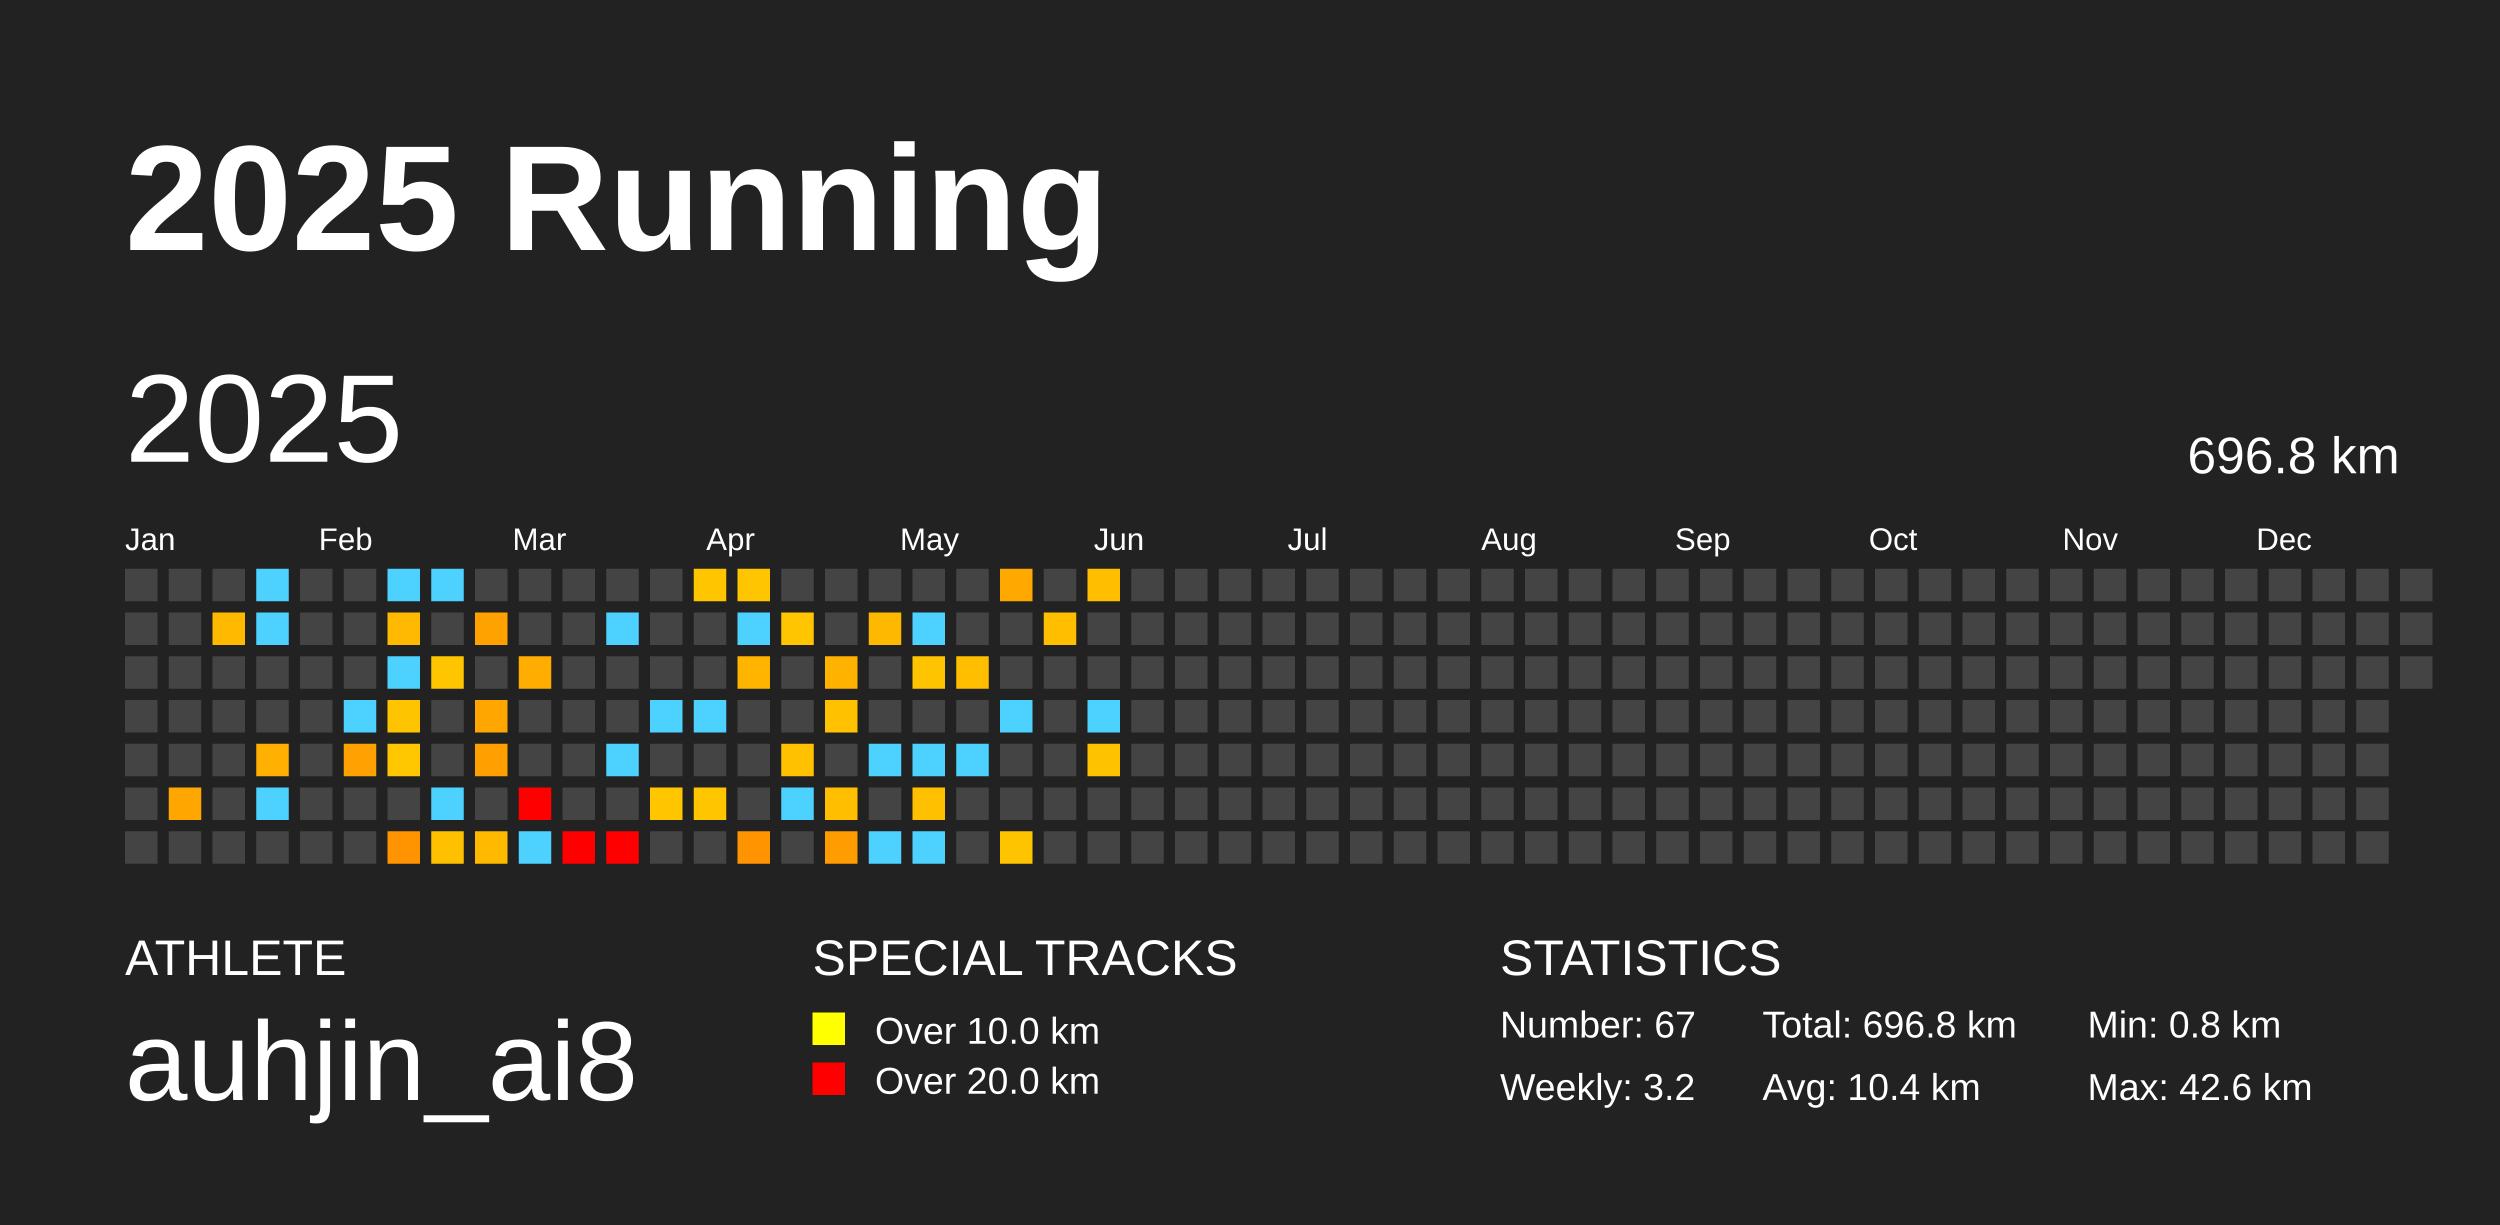
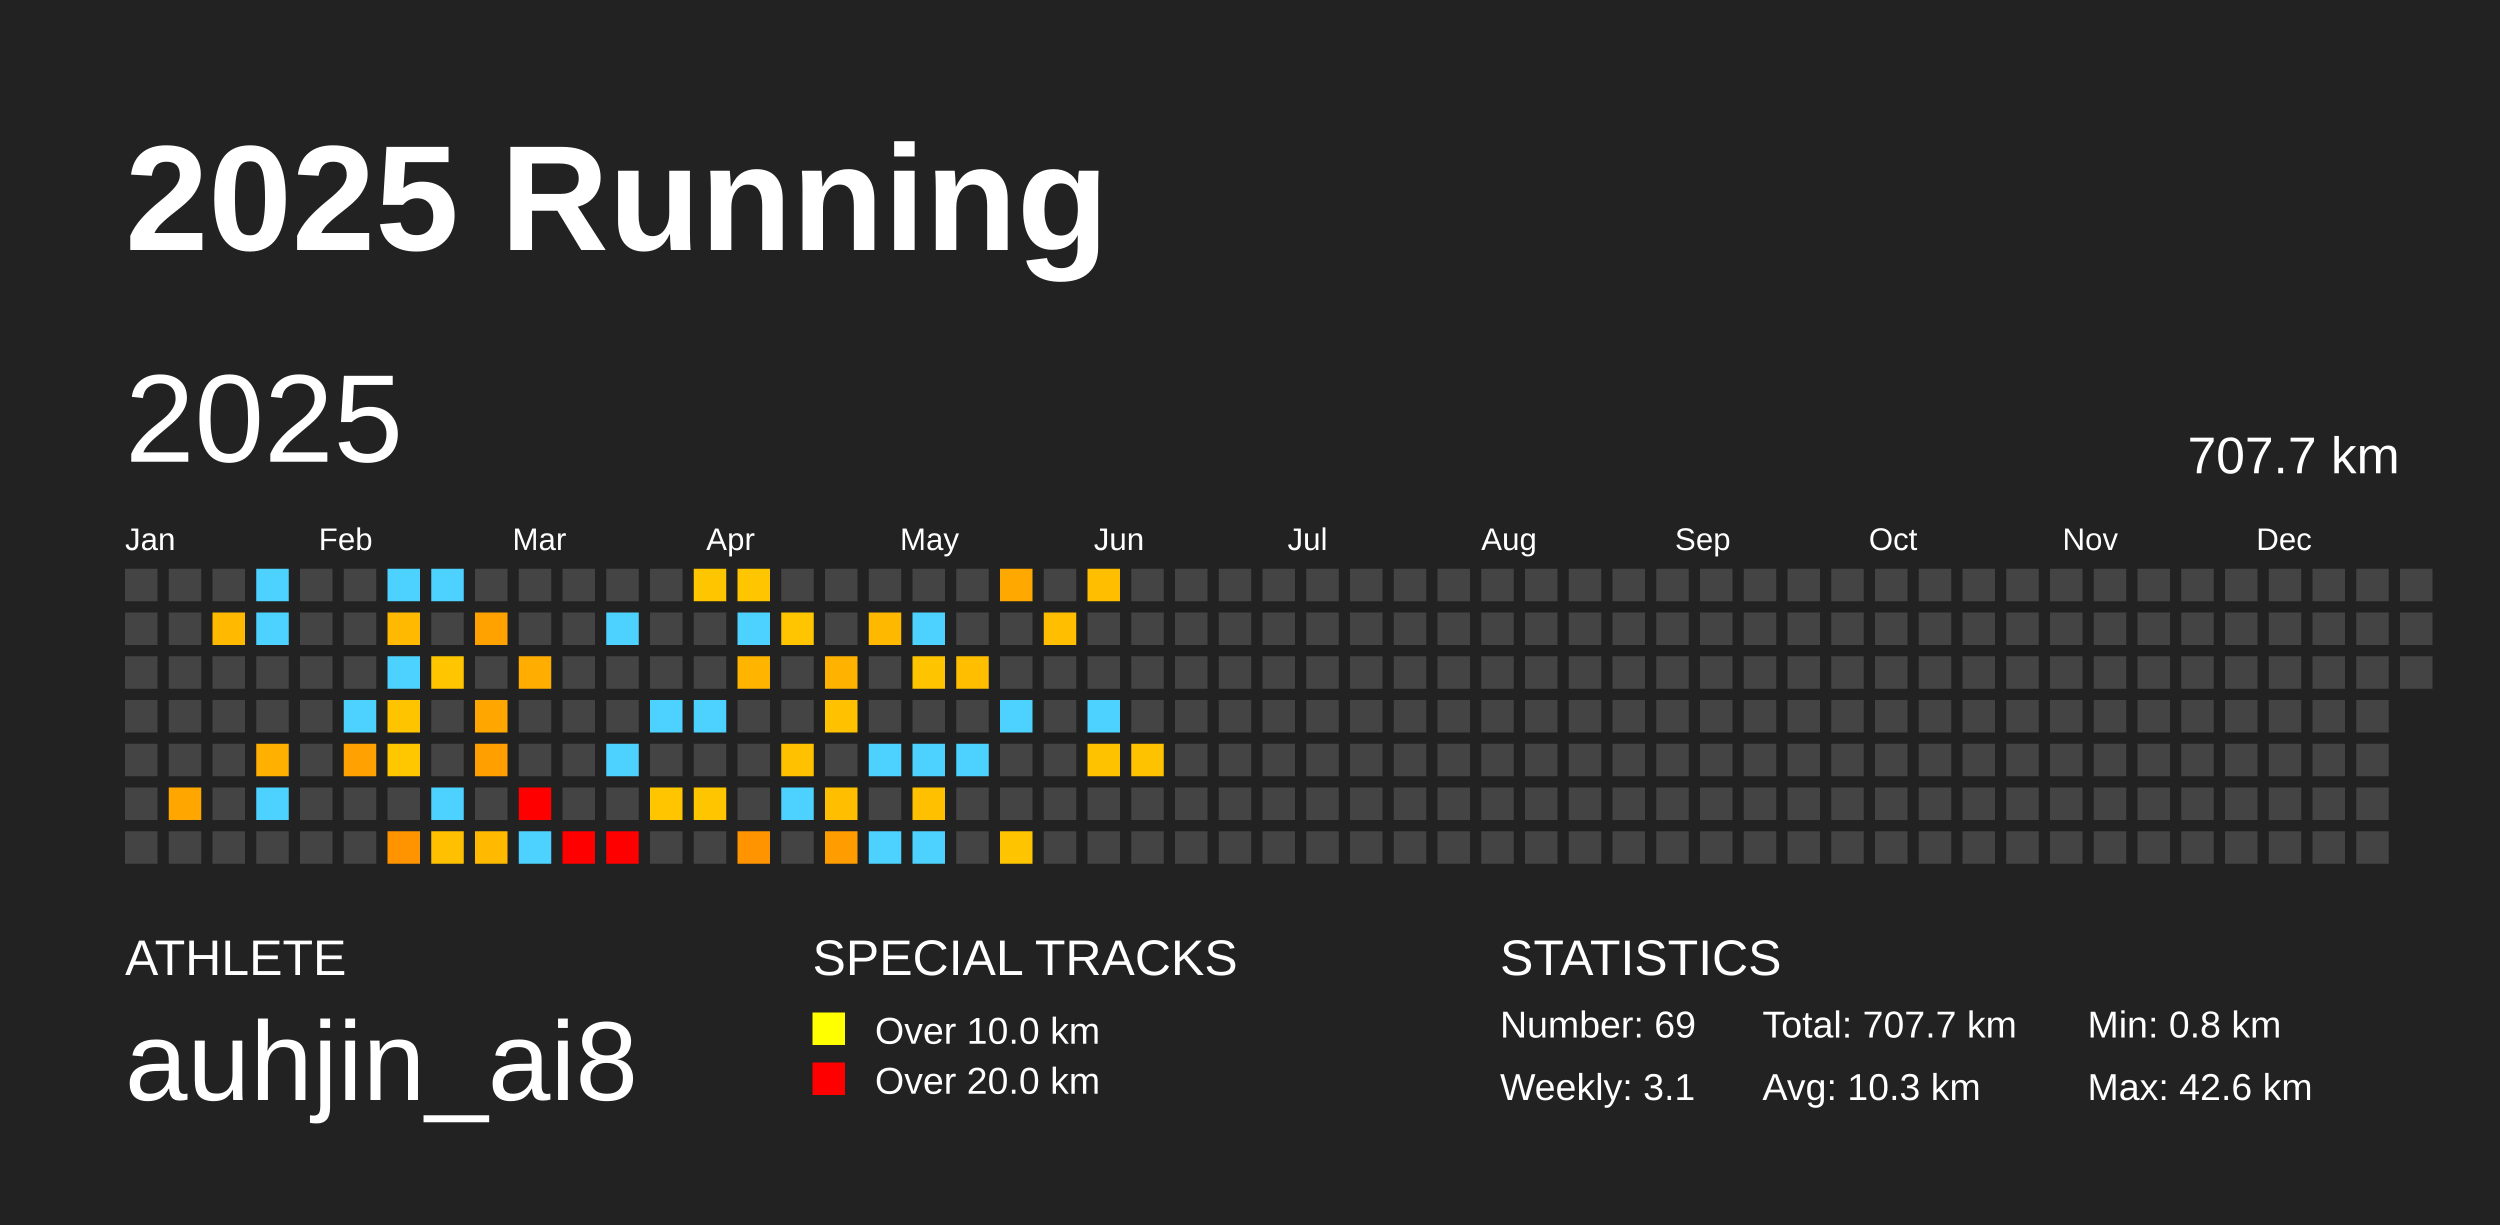
<svg xmlns="http://www.w3.org/2000/svg" baseProfile="full" height="98mm" version="1.1" viewBox="0,0,200,98" width="200mm">
  <defs />
  <rect fill="#222222" height="98" width="200" x="0" y="0" />
  <text fill="#FFFFFF" style="font-size:12px; font-family:Arial; font-weight:bold;" x="10" y="20">2025 Running</text>
  <text fill="#FFFFFF" style="font-size:4px; font-family:Arial" x="10" y="78">ATHLETE</text>
  <text fill="#FFFFFF" style="font-size:9px; font-family:Arial" x="10" y="88">auhjin_ai8</text>
  <text fill="#FFFFFF" style="font-size:4px; font-family:Arial" x="65" y="78">SPECIAL TRACKS</text>
  <rect fill="yellow" height="2.6" width="2.6" x="65" y="81" />
  <text fill="#FFFFFF" style="font-size:3px; font-family:Arial" x="70" y="83.5">Over 10.0 km</text>
  <rect fill="red" height="2.6" width="2.6" x="65" y="85" />
  <text fill="#FFFFFF" style="font-size:3px; font-family:Arial" x="70" y="87.5">Over 20.0 km</text>
  <text fill="#FFFFFF" style="font-size:4px; font-family:Arial" x="120" y="78">STATISTICS</text>
-   <text fill="#FFFFFF" style="font-size:3px; font-family:Arial" x="120" y="83">Number: 67</text>
-   <text fill="#FFFFFF" style="font-size:3px; font-family:Arial" x="120" y="88">Weekly: 3.2</text>
-   <text fill="#FFFFFF" style="font-size:3px; font-family:Arial" x="141" y="83">Total: 696.8 km</text>
-   <text fill="#FFFFFF" style="font-size:3px; font-family:Arial" x="141" y="88">Avg: 10.4 km</text>
+   <text fill="#FFFFFF" style="font-size:3px; font-family:Arial" x="120" y="83">Number: 69</text>
+   <text fill="#FFFFFF" style="font-size:3px; font-family:Arial" x="120" y="88">Weekly: 3.1</text>
+   <text fill="#FFFFFF" style="font-size:3px; font-family:Arial" x="141" y="83">Total: 707.7 km</text>
+   <text fill="#FFFFFF" style="font-size:3px; font-family:Arial" x="141" y="88">Avg: 10.3 km</text>
  <text fill="#FFFFFF" style="font-size:3px; font-family:Arial" x="167" y="83">Min: 0.8 km</text>
  <text fill="#FFFFFF" style="font-size:3px; font-family:Arial" x="167" y="88">Max: 42.6 km</text>
  <text dominant-baseline="hanging" fill="#FFFFFF" style="font-size:10.0px; font-family:Arial;" x="10" y="30">2025</text>
-   <text dominant-baseline="hanging" fill="#FFFFFF" style="font-size:4.125px; font-family:Arial;" x="175" y="35">696.8 km</text>
+   <text dominant-baseline="hanging" fill="#FFFFFF" style="font-size:4.125px; font-family:Arial;" x="175" y="35">707.7 km</text>
  <text fill="#FFFFFF" style="font-size:2.5px; font-family:Arial" x="10.0" y="44">Jan</text>
  <text fill="#FFFFFF" style="font-size:2.5px; font-family:Arial" x="25.5" y="44">Feb</text>
  <text fill="#FFFFFF" style="font-size:2.5px; font-family:Arial" x="41.0" y="44">Mar</text>
  <text fill="#FFFFFF" style="font-size:2.5px; font-family:Arial" x="56.5" y="44">Apr</text>
  <text fill="#FFFFFF" style="font-size:2.5px; font-family:Arial" x="72.0" y="44">May</text>
  <text fill="#FFFFFF" style="font-size:2.5px; font-family:Arial" x="87.5" y="44">Jun</text>
  <text fill="#FFFFFF" style="font-size:2.5px; font-family:Arial" x="103.0" y="44">Jul</text>
  <text fill="#FFFFFF" style="font-size:2.5px; font-family:Arial" x="118.5" y="44">Aug</text>
  <text fill="#FFFFFF" style="font-size:2.5px; font-family:Arial" x="134.0" y="44">Sep</text>
  <text fill="#FFFFFF" style="font-size:2.5px; font-family:Arial" x="149.5" y="44">Oct</text>
  <text fill="#FFFFFF" style="font-size:2.5px; font-family:Arial" x="165.0" y="44">Nov</text>
  <text fill="#FFFFFF" style="font-size:2.5px; font-family:Arial" x="180.5" y="44">Dec</text>
  <rect fill="#444444" height="2.6" width="2.6" x="10.0" y="45.5" />
  <rect fill="#444444" height="2.6" width="2.6" x="10.0" y="49.0" />
  <rect fill="#444444" height="2.6" width="2.6" x="10.0" y="52.5" />
  <rect fill="#444444" height="2.6" width="2.6" x="10.0" y="56.0" />
  <rect fill="#444444" height="2.6" width="2.6" x="10.0" y="59.5" />
  <rect fill="#444444" height="2.6" width="2.6" x="10.0" y="63.0" />
  <rect fill="#444444" height="2.6" width="2.6" x="10.0" y="66.5" />
  <rect fill="#444444" height="2.6" width="2.6" x="13.5" y="45.5" />
  <rect fill="#444444" height="2.6" width="2.6" x="13.5" y="49.0" />
  <rect fill="#444444" height="2.6" width="2.6" x="13.5" y="52.5" />
  <rect fill="#444444" height="2.6" width="2.6" x="13.5" y="56.0" />
  <rect fill="#444444" height="2.6" width="2.6" x="13.5" y="59.5" />
  <rect fill="#ffa600" height="2.6" width="2.6" x="13.5" y="63.0" />
  <rect fill="#444444" height="2.6" width="2.6" x="13.5" y="66.5" />
  <rect fill="#444444" height="2.6" width="2.6" x="17.0" y="45.5" />
  <rect fill="#ffba00" height="2.6" width="2.6" x="17.0" y="49.0" />
  <rect fill="#444444" height="2.6" width="2.6" x="17.0" y="52.5" />
  <rect fill="#444444" height="2.6" width="2.6" x="17.0" y="56.0" />
  <rect fill="#444444" height="2.6" width="2.6" x="17.0" y="59.5" />
  <rect fill="#444444" height="2.6" width="2.6" x="17.0" y="63.0" />
  <rect fill="#444444" height="2.6" width="2.6" x="17.0" y="66.5" />
  <rect fill="#4dd2ff" height="2.6" width="2.6" x="20.5" y="45.5" />
  <rect fill="#4dd2ff" height="2.6" width="2.6" x="20.5" y="49.0" />
  <rect fill="#444444" height="2.6" width="2.6" x="20.5" y="52.5" />
  <rect fill="#444444" height="2.6" width="2.6" x="20.5" y="56.0" />
  <rect fill="#ffb000" height="2.6" width="2.6" x="20.5" y="59.5" />
  <rect fill="#4dd2ff" height="2.6" width="2.6" x="20.5" y="63.0" />
  <rect fill="#444444" height="2.6" width="2.6" x="20.5" y="66.5" />
  <rect fill="#444444" height="2.6" width="2.6" x="24.0" y="45.5" />
  <rect fill="#444444" height="2.6" width="2.6" x="24.0" y="49.0" />
  <rect fill="#444444" height="2.6" width="2.6" x="24.0" y="52.5" />
  <rect fill="#444444" height="2.6" width="2.6" x="24.0" y="56.0" />
  <rect fill="#444444" height="2.6" width="2.6" x="24.0" y="59.5" />
  <rect fill="#444444" height="2.6" width="2.6" x="24.0" y="63.0" />
  <rect fill="#444444" height="2.6" width="2.6" x="24.0" y="66.5" />
  <rect fill="#444444" height="2.6" width="2.6" x="27.5" y="45.5" />
  <rect fill="#444444" height="2.6" width="2.6" x="27.5" y="49.0" />
  <rect fill="#444444" height="2.6" width="2.6" x="27.5" y="52.5" />
  <rect fill="#4dd2ff" height="2.6" width="2.6" x="27.5" y="56.0" />
  <rect fill="#ffa100" height="2.6" width="2.6" x="27.5" y="59.5" />
  <rect fill="#444444" height="2.6" width="2.6" x="27.5" y="63.0" />
  <rect fill="#444444" height="2.6" width="2.6" x="27.5" y="66.5" />
  <rect fill="#4dd2ff" height="2.6" width="2.6" x="31.0" y="45.5" />
  <rect fill="#ffb900" height="2.6" width="2.6" x="31.0" y="49.0" />
  <rect fill="#4dd2ff" height="2.6" width="2.6" x="31.0" y="52.5" />
  <rect fill="#ffc400" height="2.6" width="2.6" x="31.0" y="56.0" />
  <rect fill="#ffc700" height="2.6" width="2.6" x="31.0" y="59.5" />
  <rect fill="#444444" height="2.6" width="2.6" x="31.0" y="63.0" />
  <rect fill="#ff9300" height="2.6" width="2.6" x="31.0" y="66.5" />
  <rect fill="#4dd2ff" height="2.6" width="2.6" x="34.5" y="45.5" />
  <rect fill="#444444" height="2.6" width="2.6" x="34.5" y="49.0" />
  <rect fill="#ffc600" height="2.6" width="2.6" x="34.5" y="52.5" />
  <rect fill="#444444" height="2.6" width="2.6" x="34.5" y="56.0" />
  <rect fill="#444444" height="2.6" width="2.6" x="34.5" y="59.5" />
  <rect fill="#4dd2ff" height="2.6" width="2.6" x="34.5" y="63.0" />
  <rect fill="#ffc000" height="2.6" width="2.6" x="34.5" y="66.5" />
  <rect fill="#444444" height="2.6" width="2.6" x="38.0" y="45.5" />
  <rect fill="#ffa200" height="2.6" width="2.6" x="38.0" y="49.0" />
  <rect fill="#444444" height="2.6" width="2.6" x="38.0" y="52.5" />
  <rect fill="#ffa600" height="2.6" width="2.6" x="38.0" y="56.0" />
  <rect fill="#ffa000" height="2.6" width="2.6" x="38.0" y="59.5" />
  <rect fill="#444444" height="2.6" width="2.6" x="38.0" y="63.0" />
  <rect fill="#ffba00" height="2.6" width="2.6" x="38.0" y="66.5" />
  <rect fill="#444444" height="2.6" width="2.6" x="41.5" y="45.5" />
  <rect fill="#444444" height="2.6" width="2.6" x="41.5" y="49.0" />
  <rect fill="#ffad00" height="2.6" width="2.6" x="41.5" y="52.5" />
  <rect fill="#444444" height="2.6" width="2.6" x="41.5" y="56.0" />
  <rect fill="#444444" height="2.6" width="2.6" x="41.5" y="59.5" />
  <rect fill="red" height="2.6" width="2.6" x="41.5" y="63.0" />
  <rect fill="#4dd2ff" height="2.6" width="2.6" x="41.5" y="66.5" />
  <rect fill="#444444" height="2.6" width="2.6" x="45.0" y="45.5" />
  <rect fill="#444444" height="2.6" width="2.6" x="45.0" y="49.0" />
  <rect fill="#444444" height="2.6" width="2.6" x="45.0" y="52.5" />
  <rect fill="#444444" height="2.6" width="2.6" x="45.0" y="56.0" />
  <rect fill="#444444" height="2.6" width="2.6" x="45.0" y="59.5" />
  <rect fill="#444444" height="2.6" width="2.6" x="45.0" y="63.0" />
  <rect fill="red" height="2.6" width="2.6" x="45.0" y="66.5" />
  <rect fill="#444444" height="2.6" width="2.6" x="48.5" y="45.5" />
  <rect fill="#4dd2ff" height="2.6" width="2.6" x="48.5" y="49.0" />
  <rect fill="#444444" height="2.6" width="2.6" x="48.5" y="52.5" />
  <rect fill="#444444" height="2.6" width="2.6" x="48.5" y="56.0" />
  <rect fill="#4dd2ff" height="2.6" width="2.6" x="48.5" y="59.5" />
  <rect fill="#444444" height="2.6" width="2.6" x="48.5" y="63.0" />
  <rect fill="red" height="2.6" width="2.6" x="48.5" y="66.5" />
  <rect fill="#444444" height="2.6" width="2.6" x="52.0" y="45.5" />
  <rect fill="#444444" height="2.6" width="2.6" x="52.0" y="49.0" />
  <rect fill="#444444" height="2.6" width="2.6" x="52.0" y="52.5" />
  <rect fill="#4dd2ff" height="2.6" width="2.6" x="52.0" y="56.0" />
  <rect fill="#444444" height="2.6" width="2.6" x="52.0" y="59.5" />
  <rect fill="#ffc600" height="2.6" width="2.6" x="52.0" y="63.0" />
  <rect fill="#444444" height="2.6" width="2.6" x="52.0" y="66.5" />
  <rect fill="#ffc600" height="2.6" width="2.6" x="55.5" y="45.5" />
  <rect fill="#444444" height="2.6" width="2.6" x="55.5" y="49.0" />
  <rect fill="#444444" height="2.6" width="2.6" x="55.5" y="52.5" />
  <rect fill="#4dd2ff" height="2.6" width="2.6" x="55.5" y="56.0" />
  <rect fill="#444444" height="2.6" width="2.6" x="55.5" y="59.5" />
  <rect fill="#ffc600" height="2.6" width="2.6" x="55.5" y="63.0" />
  <rect fill="#444444" height="2.6" width="2.6" x="55.5" y="66.5" />
  <rect fill="#ffc500" height="2.6" width="2.6" x="59.0" y="45.5" />
  <rect fill="#4dd2ff" height="2.6" width="2.6" x="59.0" y="49.0" />
  <rect fill="#ffb400" height="2.6" width="2.6" x="59.0" y="52.5" />
  <rect fill="#444444" height="2.6" width="2.6" x="59.0" y="56.0" />
  <rect fill="#444444" height="2.6" width="2.6" x="59.0" y="59.5" />
  <rect fill="#444444" height="2.6" width="2.6" x="59.0" y="63.0" />
  <rect fill="#ff9300" height="2.6" width="2.6" x="59.0" y="66.5" />
  <rect fill="#444444" height="2.6" width="2.6" x="62.5" y="45.5" />
  <rect fill="#ffc500" height="2.6" width="2.6" x="62.5" y="49.0" />
  <rect fill="#444444" height="2.6" width="2.6" x="62.5" y="52.5" />
  <rect fill="#444444" height="2.6" width="2.6" x="62.5" y="56.0" />
  <rect fill="#ffc100" height="2.6" width="2.6" x="62.5" y="59.5" />
  <rect fill="#4dd2ff" height="2.6" width="2.6" x="62.5" y="63.0" />
  <rect fill="#444444" height="2.6" width="2.6" x="62.5" y="66.5" />
  <rect fill="#444444" height="2.6" width="2.6" x="66.0" y="45.5" />
  <rect fill="#444444" height="2.6" width="2.6" x="66.0" y="49.0" />
  <rect fill="#ffb200" height="2.6" width="2.6" x="66.0" y="52.5" />
  <rect fill="#ffc100" height="2.6" width="2.6" x="66.0" y="56.0" />
  <rect fill="#444444" height="2.6" width="2.6" x="66.0" y="59.5" />
  <rect fill="#ffbe00" height="2.6" width="2.6" x="66.0" y="63.0" />
  <rect fill="#ff9c00" height="2.6" width="2.6" x="66.0" y="66.5" />
  <rect fill="#444444" height="2.6" width="2.6" x="69.5" y="45.5" />
  <rect fill="#ffb800" height="2.6" width="2.6" x="69.5" y="49.0" />
  <rect fill="#444444" height="2.6" width="2.6" x="69.5" y="52.5" />
  <rect fill="#444444" height="2.6" width="2.6" x="69.5" y="56.0" />
  <rect fill="#4dd2ff" height="2.6" width="2.6" x="69.5" y="59.5" />
  <rect fill="#444444" height="2.6" width="2.6" x="69.5" y="63.0" />
  <rect fill="#4dd2ff" height="2.6" width="2.6" x="69.5" y="66.5" />
  <rect fill="#444444" height="2.6" width="2.6" x="73.0" y="45.5" />
  <rect fill="#4dd2ff" height="2.6" width="2.6" x="73.0" y="49.0" />
  <rect fill="#ffc400" height="2.6" width="2.6" x="73.0" y="52.5" />
  <rect fill="#444444" height="2.6" width="2.6" x="73.0" y="56.0" />
  <rect fill="#4dd2ff" height="2.6" width="2.6" x="73.0" y="59.5" />
  <rect fill="#ffc000" height="2.6" width="2.6" x="73.0" y="63.0" />
  <rect fill="#4dd2ff" height="2.6" width="2.6" x="73.0" y="66.5" />
  <rect fill="#444444" height="2.6" width="2.6" x="76.5" y="45.5" />
  <rect fill="#444444" height="2.6" width="2.6" x="76.5" y="49.0" />
  <rect fill="#ffbe00" height="2.6" width="2.6" x="76.5" y="52.5" />
  <rect fill="#444444" height="2.6" width="2.6" x="76.5" y="56.0" />
  <rect fill="#4dd2ff" height="2.6" width="2.6" x="76.5" y="59.5" />
  <rect fill="#444444" height="2.6" width="2.6" x="76.5" y="63.0" />
  <rect fill="#444444" height="2.6" width="2.6" x="76.5" y="66.5" />
  <rect fill="#ffa800" height="2.6" width="2.6" x="80.0" y="45.5" />
  <rect fill="#444444" height="2.6" width="2.6" x="80.0" y="49.0" />
  <rect fill="#444444" height="2.6" width="2.6" x="80.0" y="52.5" />
  <rect fill="#4dd2ff" height="2.6" width="2.6" x="80.0" y="56.0" />
  <rect fill="#444444" height="2.6" width="2.6" x="80.0" y="59.5" />
  <rect fill="#444444" height="2.6" width="2.6" x="80.0" y="63.0" />
  <rect fill="#ffc400" height="2.6" width="2.6" x="80.0" y="66.5" />
  <rect fill="#444444" height="2.6" width="2.6" x="83.5" y="45.5" />
  <rect fill="#ffbe00" height="2.6" width="2.6" x="83.5" y="49.0" />
  <rect fill="#444444" height="2.6" width="2.6" x="83.5" y="52.5" />
  <rect fill="#444444" height="2.6" width="2.6" x="83.5" y="56.0" />
  <rect fill="#444444" height="2.6" width="2.6" x="83.5" y="59.5" />
  <rect fill="#444444" height="2.6" width="2.6" x="83.5" y="63.0" />
  <rect fill="#444444" height="2.6" width="2.6" x="83.5" y="66.5" />
  <rect fill="#ffbf00" height="2.6" width="2.6" x="87.0" y="45.5" />
  <rect fill="#444444" height="2.6" width="2.6" x="87.0" y="49.0" />
  <rect fill="#444444" height="2.6" width="2.6" x="87.0" y="52.5" />
  <rect fill="#4dd2ff" height="2.6" width="2.6" x="87.0" y="56.0" />
  <rect fill="#ffc200" height="2.6" width="2.6" x="87.0" y="59.5" />
  <rect fill="#444444" height="2.6" width="2.6" x="87.0" y="63.0" />
  <rect fill="#444444" height="2.6" width="2.6" x="87.0" y="66.5" />
  <rect fill="#444444" height="2.6" width="2.6" x="90.5" y="45.5" />
  <rect fill="#444444" height="2.6" width="2.6" x="90.5" y="49.0" />
  <rect fill="#444444" height="2.6" width="2.6" x="90.5" y="52.5" />
  <rect fill="#444444" height="2.6" width="2.6" x="90.5" y="56.0" />
-   <rect fill="#444444" height="2.6" width="2.6" x="90.5" y="59.5" />
+   <rect fill="#ffc200" height="2.6" width="2.6" x="90.5" y="59.5" />
  <rect fill="#444444" height="2.6" width="2.6" x="90.5" y="63.0" />
  <rect fill="#444444" height="2.6" width="2.6" x="90.5" y="66.5" />
  <rect fill="#444444" height="2.6" width="2.6" x="94.0" y="45.5" />
  <rect fill="#444444" height="2.6" width="2.6" x="94.0" y="49.0" />
  <rect fill="#444444" height="2.6" width="2.6" x="94.0" y="52.5" />
  <rect fill="#444444" height="2.6" width="2.6" x="94.0" y="56.0" />
  <rect fill="#444444" height="2.6" width="2.6" x="94.0" y="59.5" />
  <rect fill="#444444" height="2.6" width="2.6" x="94.0" y="63.0" />
  <rect fill="#444444" height="2.6" width="2.6" x="94.0" y="66.5" />
  <rect fill="#444444" height="2.6" width="2.6" x="97.5" y="45.5" />
  <rect fill="#444444" height="2.6" width="2.6" x="97.5" y="49.0" />
  <rect fill="#444444" height="2.6" width="2.6" x="97.5" y="52.5" />
  <rect fill="#444444" height="2.6" width="2.6" x="97.5" y="56.0" />
  <rect fill="#444444" height="2.6" width="2.6" x="97.5" y="59.5" />
  <rect fill="#444444" height="2.6" width="2.6" x="97.5" y="63.0" />
  <rect fill="#444444" height="2.6" width="2.6" x="97.5" y="66.5" />
  <rect fill="#444444" height="2.6" width="2.6" x="101.0" y="45.5" />
  <rect fill="#444444" height="2.6" width="2.6" x="101.0" y="49.0" />
  <rect fill="#444444" height="2.6" width="2.6" x="101.0" y="52.5" />
  <rect fill="#444444" height="2.6" width="2.6" x="101.0" y="56.0" />
  <rect fill="#444444" height="2.6" width="2.6" x="101.0" y="59.5" />
  <rect fill="#444444" height="2.6" width="2.6" x="101.0" y="63.0" />
  <rect fill="#444444" height="2.6" width="2.6" x="101.0" y="66.5" />
  <rect fill="#444444" height="2.6" width="2.6" x="104.5" y="45.5" />
  <rect fill="#444444" height="2.6" width="2.6" x="104.5" y="49.0" />
  <rect fill="#444444" height="2.6" width="2.6" x="104.5" y="52.5" />
  <rect fill="#444444" height="2.6" width="2.6" x="104.5" y="56.0" />
  <rect fill="#444444" height="2.6" width="2.6" x="104.5" y="59.5" />
  <rect fill="#444444" height="2.6" width="2.6" x="104.5" y="63.0" />
  <rect fill="#444444" height="2.6" width="2.6" x="104.5" y="66.5" />
  <rect fill="#444444" height="2.6" width="2.6" x="108.0" y="45.5" />
  <rect fill="#444444" height="2.6" width="2.6" x="108.0" y="49.0" />
  <rect fill="#444444" height="2.6" width="2.6" x="108.0" y="52.5" />
  <rect fill="#444444" height="2.6" width="2.6" x="108.0" y="56.0" />
  <rect fill="#444444" height="2.6" width="2.6" x="108.0" y="59.5" />
  <rect fill="#444444" height="2.6" width="2.6" x="108.0" y="63.0" />
  <rect fill="#444444" height="2.6" width="2.6" x="108.0" y="66.5" />
  <rect fill="#444444" height="2.6" width="2.6" x="111.5" y="45.5" />
  <rect fill="#444444" height="2.6" width="2.6" x="111.5" y="49.0" />
  <rect fill="#444444" height="2.6" width="2.6" x="111.5" y="52.5" />
  <rect fill="#444444" height="2.6" width="2.6" x="111.5" y="56.0" />
  <rect fill="#444444" height="2.6" width="2.6" x="111.5" y="59.5" />
  <rect fill="#444444" height="2.6" width="2.6" x="111.5" y="63.0" />
  <rect fill="#444444" height="2.6" width="2.6" x="111.5" y="66.5" />
  <rect fill="#444444" height="2.6" width="2.6" x="115.0" y="45.5" />
  <rect fill="#444444" height="2.6" width="2.6" x="115.0" y="49.0" />
  <rect fill="#444444" height="2.6" width="2.6" x="115.0" y="52.5" />
  <rect fill="#444444" height="2.6" width="2.6" x="115.0" y="56.0" />
  <rect fill="#444444" height="2.6" width="2.6" x="115.0" y="59.5" />
  <rect fill="#444444" height="2.6" width="2.6" x="115.0" y="63.0" />
  <rect fill="#444444" height="2.6" width="2.6" x="115.0" y="66.5" />
  <rect fill="#444444" height="2.6" width="2.6" x="118.5" y="45.5" />
  <rect fill="#444444" height="2.6" width="2.6" x="118.5" y="49.0" />
  <rect fill="#444444" height="2.6" width="2.6" x="118.5" y="52.5" />
  <rect fill="#444444" height="2.6" width="2.6" x="118.5" y="56.0" />
  <rect fill="#444444" height="2.6" width="2.6" x="118.5" y="59.5" />
  <rect fill="#444444" height="2.6" width="2.6" x="118.5" y="63.0" />
  <rect fill="#444444" height="2.6" width="2.6" x="118.5" y="66.5" />
  <rect fill="#444444" height="2.6" width="2.6" x="122.0" y="45.5" />
  <rect fill="#444444" height="2.6" width="2.6" x="122.0" y="49.0" />
  <rect fill="#444444" height="2.6" width="2.6" x="122.0" y="52.5" />
  <rect fill="#444444" height="2.6" width="2.6" x="122.0" y="56.0" />
  <rect fill="#444444" height="2.6" width="2.6" x="122.0" y="59.5" />
  <rect fill="#444444" height="2.6" width="2.6" x="122.0" y="63.0" />
  <rect fill="#444444" height="2.6" width="2.6" x="122.0" y="66.5" />
  <rect fill="#444444" height="2.6" width="2.6" x="125.5" y="45.5" />
  <rect fill="#444444" height="2.6" width="2.6" x="125.5" y="49.0" />
  <rect fill="#444444" height="2.6" width="2.6" x="125.5" y="52.5" />
  <rect fill="#444444" height="2.6" width="2.6" x="125.5" y="56.0" />
  <rect fill="#444444" height="2.6" width="2.6" x="125.5" y="59.5" />
  <rect fill="#444444" height="2.6" width="2.6" x="125.5" y="63.0" />
  <rect fill="#444444" height="2.6" width="2.6" x="125.5" y="66.5" />
  <rect fill="#444444" height="2.6" width="2.6" x="129.0" y="45.5" />
  <rect fill="#444444" height="2.6" width="2.6" x="129.0" y="49.0" />
  <rect fill="#444444" height="2.6" width="2.6" x="129.0" y="52.5" />
  <rect fill="#444444" height="2.6" width="2.6" x="129.0" y="56.0" />
  <rect fill="#444444" height="2.6" width="2.6" x="129.0" y="59.5" />
  <rect fill="#444444" height="2.6" width="2.6" x="129.0" y="63.0" />
  <rect fill="#444444" height="2.6" width="2.6" x="129.0" y="66.5" />
  <rect fill="#444444" height="2.6" width="2.6" x="132.5" y="45.5" />
  <rect fill="#444444" height="2.6" width="2.6" x="132.5" y="49.0" />
  <rect fill="#444444" height="2.6" width="2.6" x="132.5" y="52.5" />
  <rect fill="#444444" height="2.6" width="2.6" x="132.5" y="56.0" />
  <rect fill="#444444" height="2.6" width="2.6" x="132.5" y="59.5" />
  <rect fill="#444444" height="2.6" width="2.6" x="132.5" y="63.0" />
  <rect fill="#444444" height="2.6" width="2.6" x="132.5" y="66.5" />
  <rect fill="#444444" height="2.6" width="2.6" x="136.0" y="45.5" />
  <rect fill="#444444" height="2.6" width="2.6" x="136.0" y="49.0" />
  <rect fill="#444444" height="2.6" width="2.6" x="136.0" y="52.5" />
  <rect fill="#444444" height="2.6" width="2.6" x="136.0" y="56.0" />
  <rect fill="#444444" height="2.6" width="2.6" x="136.0" y="59.5" />
  <rect fill="#444444" height="2.6" width="2.6" x="136.0" y="63.0" />
  <rect fill="#444444" height="2.6" width="2.6" x="136.0" y="66.5" />
  <rect fill="#444444" height="2.6" width="2.6" x="139.5" y="45.5" />
  <rect fill="#444444" height="2.6" width="2.6" x="139.5" y="49.0" />
  <rect fill="#444444" height="2.6" width="2.6" x="139.5" y="52.5" />
  <rect fill="#444444" height="2.6" width="2.6" x="139.5" y="56.0" />
  <rect fill="#444444" height="2.6" width="2.6" x="139.5" y="59.5" />
  <rect fill="#444444" height="2.6" width="2.6" x="139.5" y="63.0" />
  <rect fill="#444444" height="2.6" width="2.6" x="139.5" y="66.5" />
  <rect fill="#444444" height="2.6" width="2.6" x="143.0" y="45.5" />
  <rect fill="#444444" height="2.6" width="2.6" x="143.0" y="49.0" />
  <rect fill="#444444" height="2.6" width="2.6" x="143.0" y="52.5" />
  <rect fill="#444444" height="2.6" width="2.6" x="143.0" y="56.0" />
  <rect fill="#444444" height="2.6" width="2.6" x="143.0" y="59.5" />
  <rect fill="#444444" height="2.6" width="2.6" x="143.0" y="63.0" />
  <rect fill="#444444" height="2.6" width="2.6" x="143.0" y="66.5" />
  <rect fill="#444444" height="2.6" width="2.6" x="146.5" y="45.5" />
  <rect fill="#444444" height="2.6" width="2.6" x="146.5" y="49.0" />
  <rect fill="#444444" height="2.6" width="2.6" x="146.5" y="52.5" />
  <rect fill="#444444" height="2.6" width="2.6" x="146.5" y="56.0" />
  <rect fill="#444444" height="2.6" width="2.6" x="146.5" y="59.5" />
  <rect fill="#444444" height="2.6" width="2.6" x="146.5" y="63.0" />
  <rect fill="#444444" height="2.6" width="2.6" x="146.5" y="66.5" />
  <rect fill="#444444" height="2.6" width="2.6" x="150.0" y="45.5" />
  <rect fill="#444444" height="2.6" width="2.6" x="150.0" y="49.0" />
  <rect fill="#444444" height="2.6" width="2.6" x="150.0" y="52.5" />
  <rect fill="#444444" height="2.6" width="2.6" x="150.0" y="56.0" />
  <rect fill="#444444" height="2.6" width="2.6" x="150.0" y="59.5" />
  <rect fill="#444444" height="2.6" width="2.6" x="150.0" y="63.0" />
  <rect fill="#444444" height="2.6" width="2.6" x="150.0" y="66.5" />
  <rect fill="#444444" height="2.6" width="2.6" x="153.5" y="45.5" />
  <rect fill="#444444" height="2.6" width="2.6" x="153.5" y="49.0" />
  <rect fill="#444444" height="2.6" width="2.6" x="153.5" y="52.5" />
  <rect fill="#444444" height="2.6" width="2.6" x="153.5" y="56.0" />
  <rect fill="#444444" height="2.6" width="2.6" x="153.5" y="59.5" />
  <rect fill="#444444" height="2.6" width="2.6" x="153.5" y="63.0" />
  <rect fill="#444444" height="2.6" width="2.6" x="153.5" y="66.5" />
  <rect fill="#444444" height="2.6" width="2.6" x="157.0" y="45.5" />
  <rect fill="#444444" height="2.6" width="2.6" x="157.0" y="49.0" />
  <rect fill="#444444" height="2.6" width="2.6" x="157.0" y="52.5" />
  <rect fill="#444444" height="2.6" width="2.6" x="157.0" y="56.0" />
  <rect fill="#444444" height="2.6" width="2.6" x="157.0" y="59.5" />
  <rect fill="#444444" height="2.6" width="2.6" x="157.0" y="63.0" />
  <rect fill="#444444" height="2.6" width="2.6" x="157.0" y="66.5" />
  <rect fill="#444444" height="2.6" width="2.6" x="160.5" y="45.5" />
  <rect fill="#444444" height="2.6" width="2.6" x="160.5" y="49.0" />
  <rect fill="#444444" height="2.6" width="2.6" x="160.5" y="52.5" />
  <rect fill="#444444" height="2.6" width="2.6" x="160.5" y="56.0" />
  <rect fill="#444444" height="2.6" width="2.6" x="160.5" y="59.5" />
  <rect fill="#444444" height="2.6" width="2.6" x="160.5" y="63.0" />
  <rect fill="#444444" height="2.6" width="2.6" x="160.5" y="66.5" />
  <rect fill="#444444" height="2.6" width="2.6" x="164.0" y="45.5" />
  <rect fill="#444444" height="2.6" width="2.6" x="164.0" y="49.0" />
  <rect fill="#444444" height="2.6" width="2.6" x="164.0" y="52.5" />
  <rect fill="#444444" height="2.6" width="2.6" x="164.0" y="56.0" />
  <rect fill="#444444" height="2.6" width="2.6" x="164.0" y="59.5" />
  <rect fill="#444444" height="2.6" width="2.6" x="164.0" y="63.0" />
  <rect fill="#444444" height="2.6" width="2.6" x="164.0" y="66.5" />
  <rect fill="#444444" height="2.6" width="2.6" x="167.5" y="45.5" />
  <rect fill="#444444" height="2.6" width="2.6" x="167.5" y="49.0" />
  <rect fill="#444444" height="2.6" width="2.6" x="167.5" y="52.5" />
  <rect fill="#444444" height="2.6" width="2.6" x="167.5" y="56.0" />
  <rect fill="#444444" height="2.6" width="2.6" x="167.5" y="59.5" />
  <rect fill="#444444" height="2.6" width="2.6" x="167.5" y="63.0" />
  <rect fill="#444444" height="2.6" width="2.6" x="167.5" y="66.5" />
  <rect fill="#444444" height="2.6" width="2.6" x="171.0" y="45.5" />
  <rect fill="#444444" height="2.6" width="2.6" x="171.0" y="49.0" />
  <rect fill="#444444" height="2.6" width="2.6" x="171.0" y="52.5" />
  <rect fill="#444444" height="2.6" width="2.6" x="171.0" y="56.0" />
  <rect fill="#444444" height="2.6" width="2.6" x="171.0" y="59.5" />
  <rect fill="#444444" height="2.6" width="2.6" x="171.0" y="63.0" />
  <rect fill="#444444" height="2.6" width="2.6" x="171.0" y="66.5" />
  <rect fill="#444444" height="2.6" width="2.6" x="174.5" y="45.5" />
  <rect fill="#444444" height="2.6" width="2.6" x="174.5" y="49.0" />
  <rect fill="#444444" height="2.6" width="2.6" x="174.5" y="52.5" />
  <rect fill="#444444" height="2.6" width="2.6" x="174.5" y="56.0" />
  <rect fill="#444444" height="2.6" width="2.6" x="174.5" y="59.5" />
  <rect fill="#444444" height="2.6" width="2.6" x="174.5" y="63.0" />
  <rect fill="#444444" height="2.6" width="2.6" x="174.5" y="66.5" />
  <rect fill="#444444" height="2.6" width="2.6" x="178.0" y="45.5" />
  <rect fill="#444444" height="2.6" width="2.6" x="178.0" y="49.0" />
  <rect fill="#444444" height="2.6" width="2.6" x="178.0" y="52.5" />
  <rect fill="#444444" height="2.6" width="2.6" x="178.0" y="56.0" />
  <rect fill="#444444" height="2.6" width="2.6" x="178.0" y="59.5" />
  <rect fill="#444444" height="2.6" width="2.6" x="178.0" y="63.0" />
  <rect fill="#444444" height="2.6" width="2.6" x="178.0" y="66.5" />
  <rect fill="#444444" height="2.6" width="2.6" x="181.5" y="45.5" />
  <rect fill="#444444" height="2.6" width="2.6" x="181.5" y="49.0" />
  <rect fill="#444444" height="2.6" width="2.6" x="181.5" y="52.5" />
  <rect fill="#444444" height="2.6" width="2.6" x="181.5" y="56.0" />
  <rect fill="#444444" height="2.6" width="2.6" x="181.5" y="59.5" />
  <rect fill="#444444" height="2.6" width="2.6" x="181.5" y="63.0" />
  <rect fill="#444444" height="2.6" width="2.6" x="181.5" y="66.5" />
  <rect fill="#444444" height="2.6" width="2.6" x="185.0" y="45.5" />
  <rect fill="#444444" height="2.6" width="2.6" x="185.0" y="49.0" />
  <rect fill="#444444" height="2.6" width="2.6" x="185.0" y="52.5" />
  <rect fill="#444444" height="2.6" width="2.6" x="185.0" y="56.0" />
  <rect fill="#444444" height="2.6" width="2.6" x="185.0" y="59.5" />
  <rect fill="#444444" height="2.6" width="2.6" x="185.0" y="63.0" />
  <rect fill="#444444" height="2.6" width="2.6" x="185.0" y="66.5" />
  <rect fill="#444444" height="2.6" width="2.6" x="188.5" y="45.5" />
  <rect fill="#444444" height="2.6" width="2.6" x="188.5" y="49.0" />
  <rect fill="#444444" height="2.6" width="2.6" x="188.5" y="52.5" />
  <rect fill="#444444" height="2.6" width="2.6" x="188.5" y="56.0" />
  <rect fill="#444444" height="2.6" width="2.6" x="188.5" y="59.5" />
  <rect fill="#444444" height="2.6" width="2.6" x="188.5" y="63.0" />
  <rect fill="#444444" height="2.6" width="2.6" x="188.5" y="66.5" />
  <rect fill="#444444" height="2.6" width="2.6" x="192.0" y="45.5" />
  <rect fill="#444444" height="2.6" width="2.6" x="192.0" y="49.0" />
  <rect fill="#444444" height="2.6" width="2.6" x="192.0" y="52.5" />
</svg>
